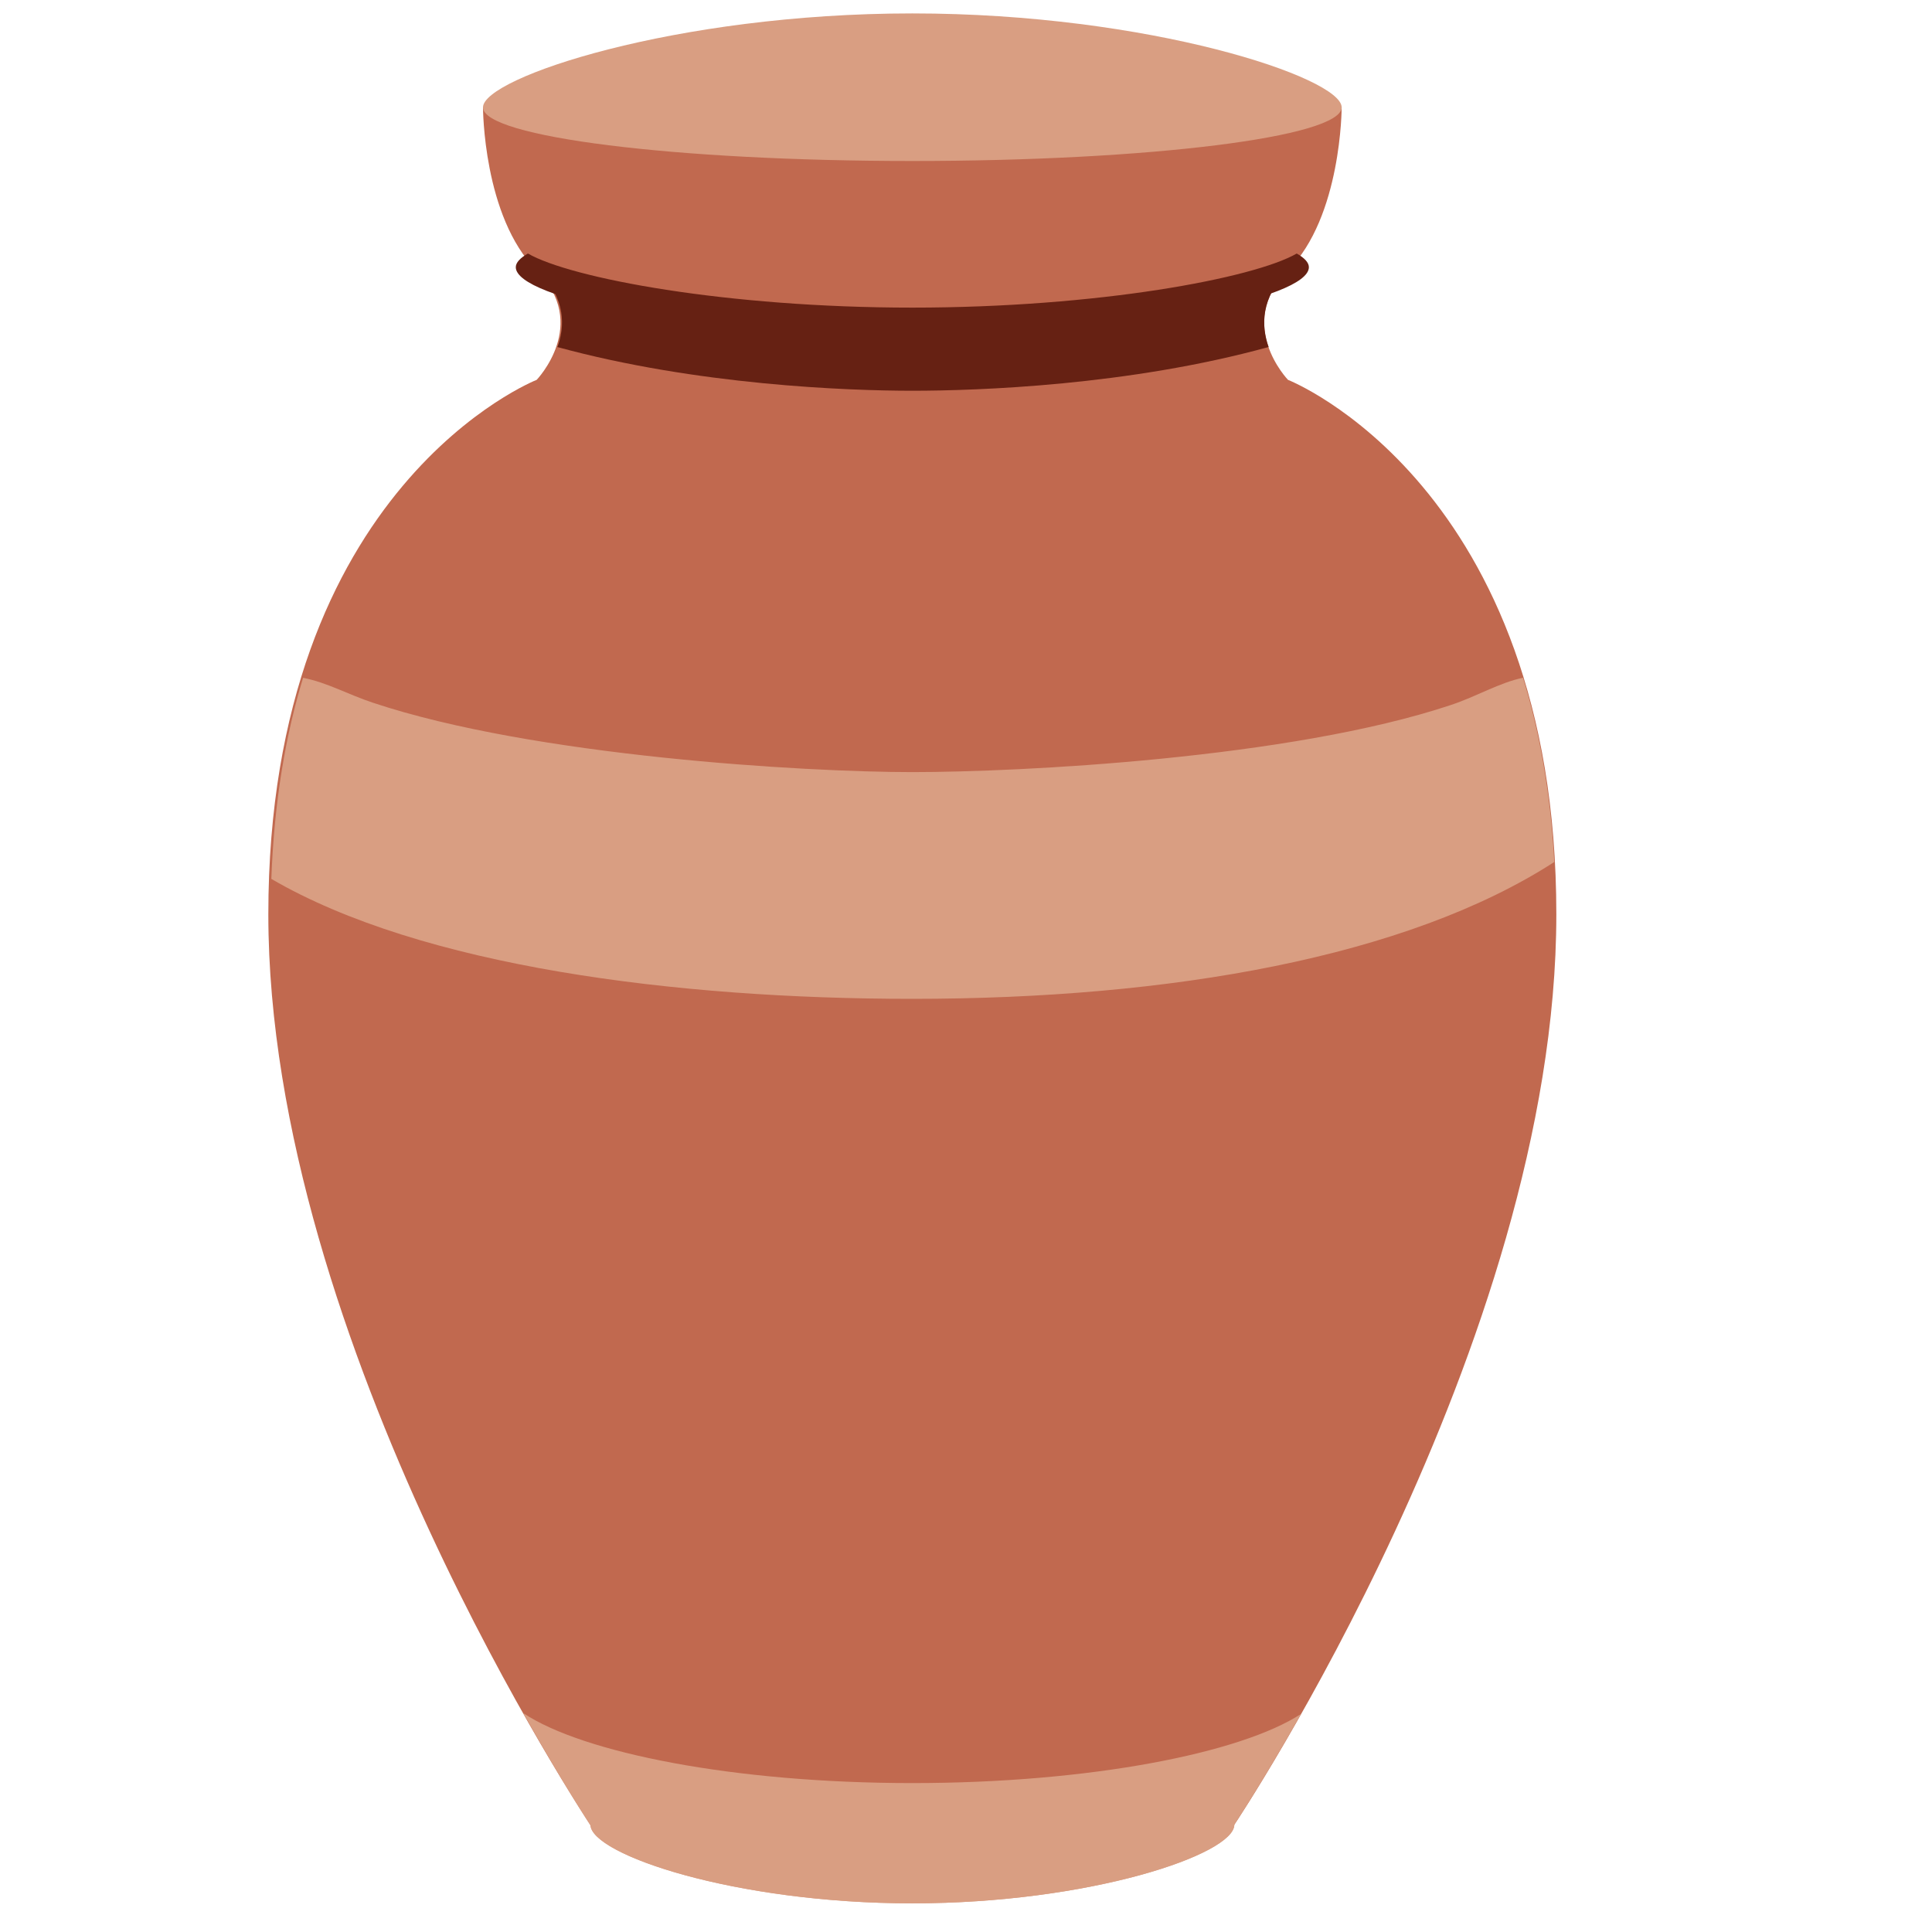
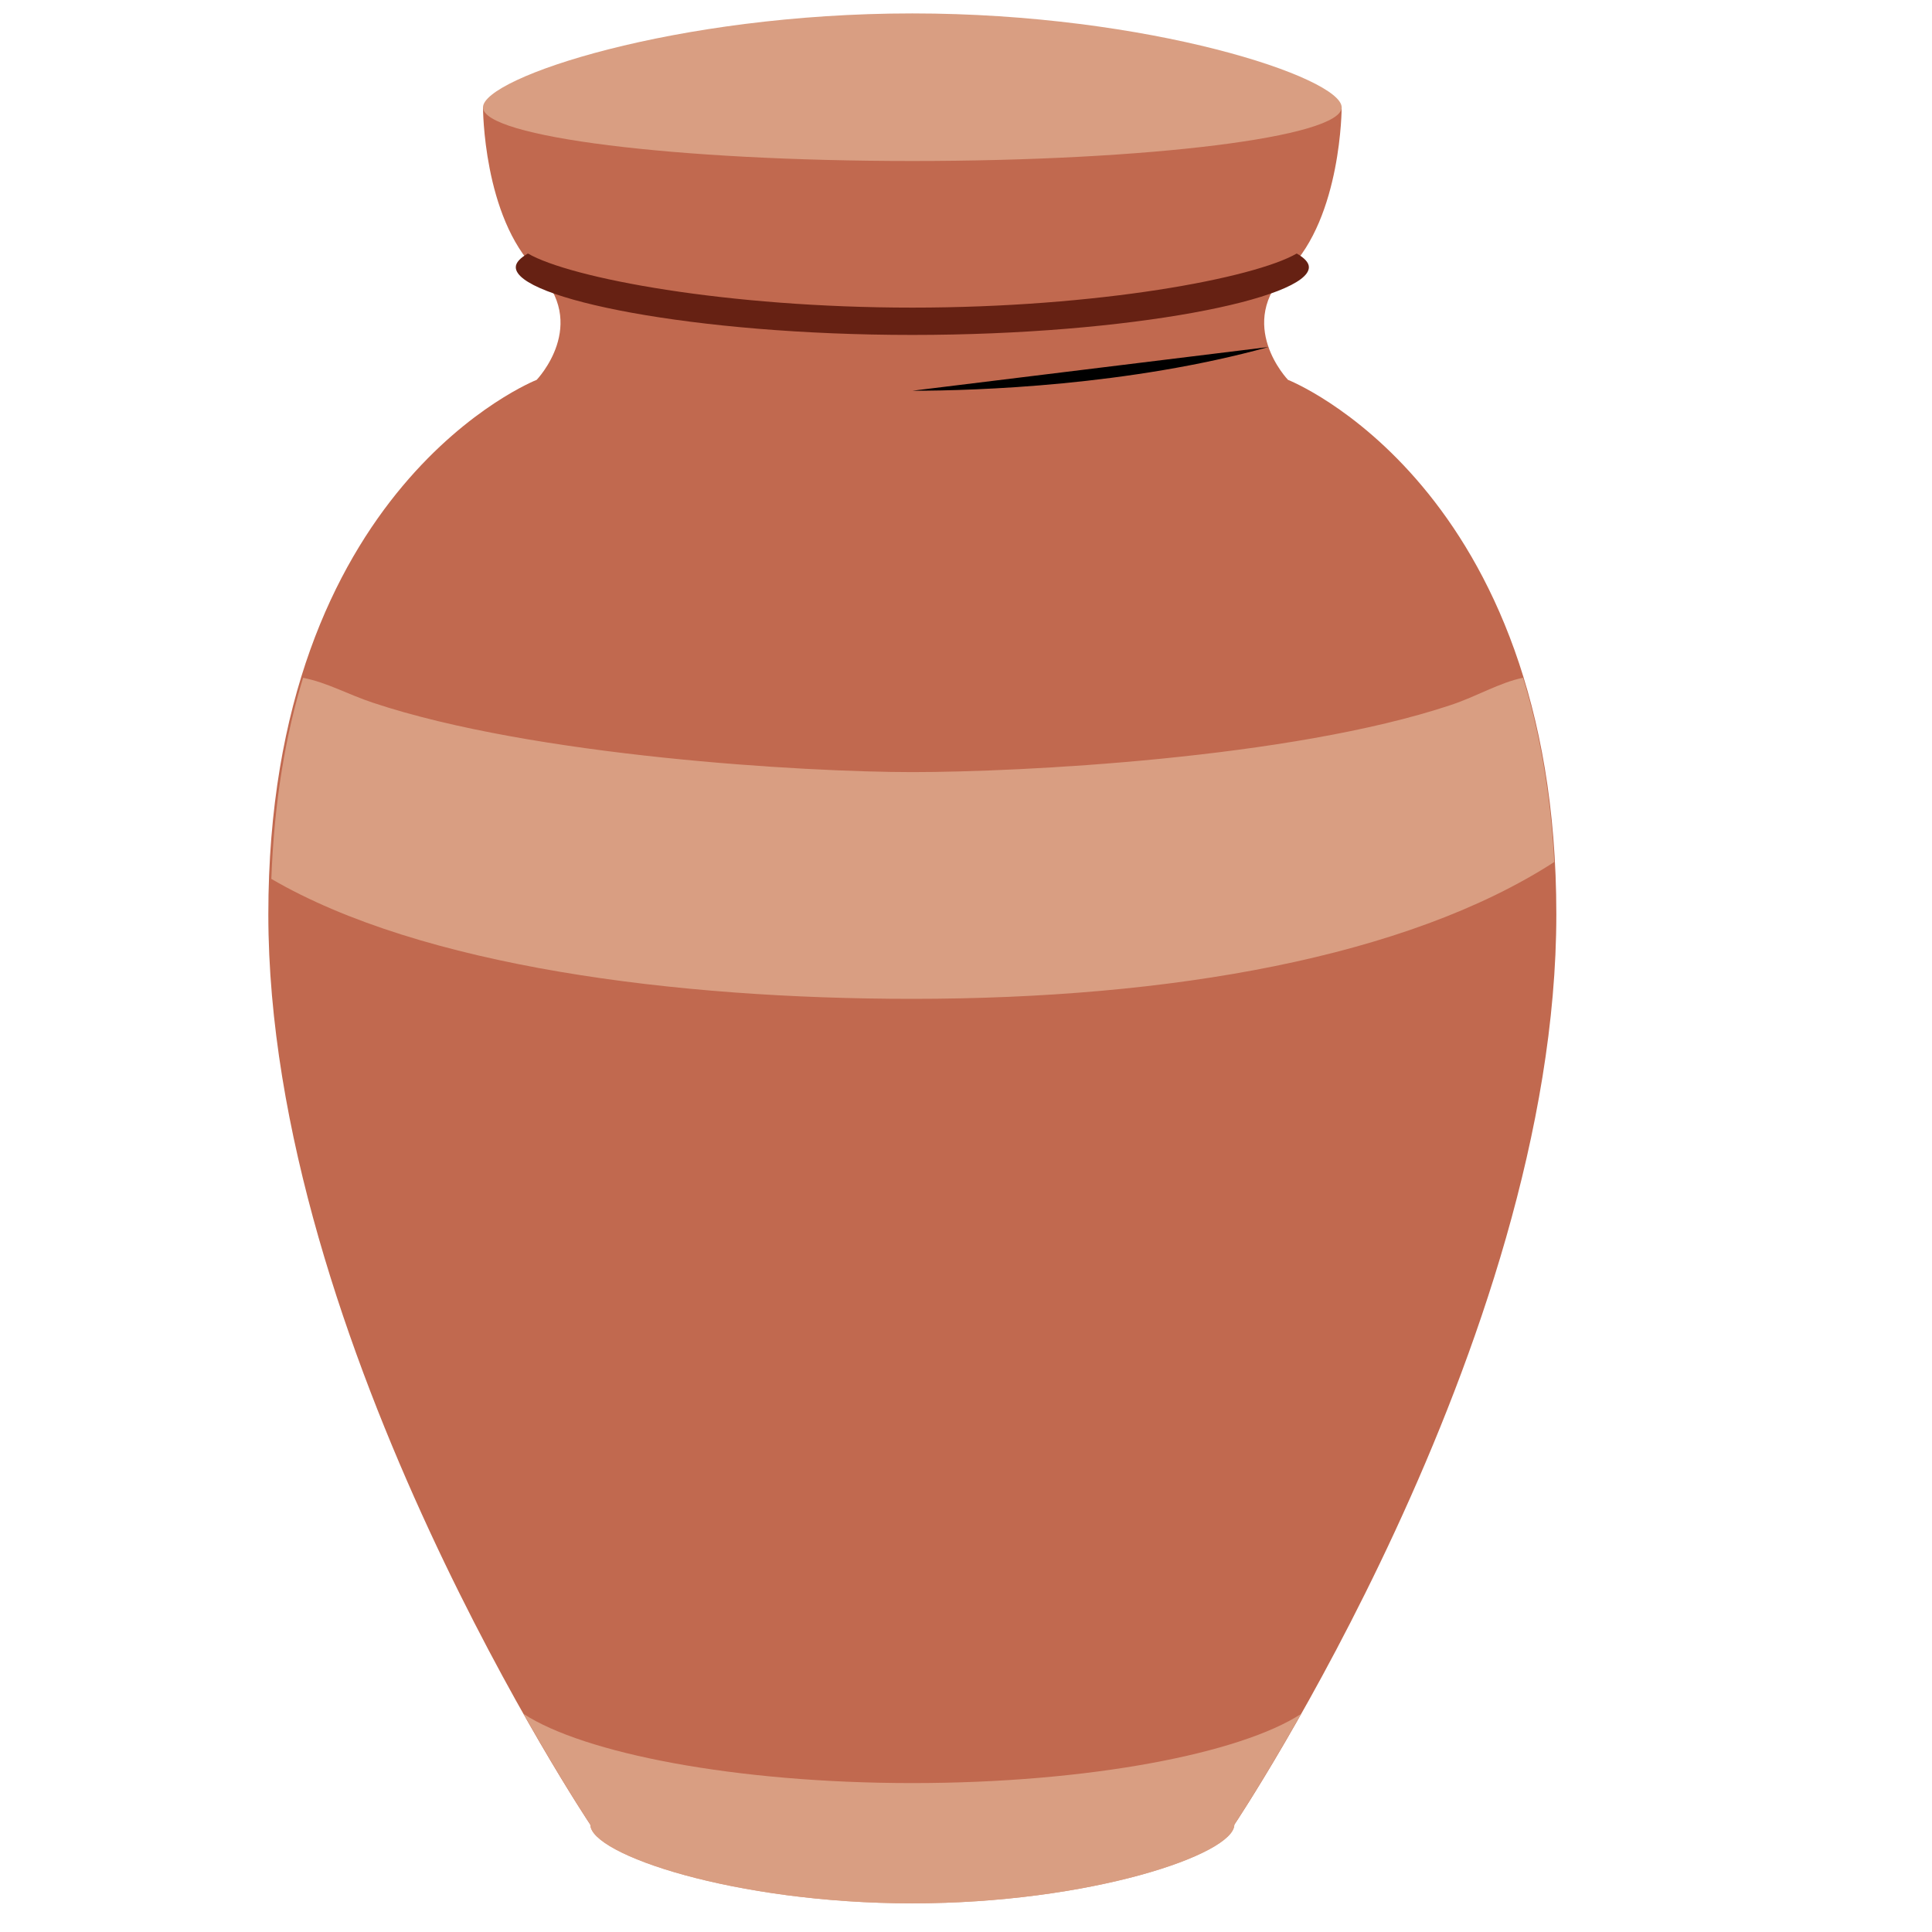
<svg xmlns="http://www.w3.org/2000/svg" viewBox="0 0 36 36">
	
	
	
	bottom flat
	
	<path fill="#D99E82" d="M 23,34 c 0,0.552 -2.686,1.466 -6,1.466 s -6,-0.914 -6,-1.466 a 6,1 0 01 12,0 Z" />
	main
	
	<path fill="#C1694F" d="M 9,2 h16 s 0,2.039 -1,3.039 s 0,2.039 0,2.039 s 5,1.961 5,9.961 s -6,16.961 -6,16.961 h-12 s -6,-8.961 -6,-16.961 s 5,-9.961 5,-9.961 s 1,-1.039 0,-2.039 s -1,-3.039 -1,-3.039 Z" />
	bottom edge
- 	<path fill="#D99E82" d="M 17,33.225 c -3.331,0 -6.143,-0.565 -7.25,-1.304 c 0.725,1.294 1.246,2.084 1.256,2.1 c 0.063,0.555 2.72,1.445 5.994,1.445 c 3.314,0 6,-0.913 6,-1.466 c 0,0 0.52,-0.781 1.244,-2.064 c -1.12,0.731 -3.933,1.289 -7.244,1.289 Z" />
+ 	
+ 	<path fill="#D99E82" d="M 23,34 c 0,0.553 -2.686,1.466 -6,1.466 s -6,-0.913 -6,-1.466 c 0,0 -0.52,-0.781 -1.244,-2.064 c 1.12,0.731 3.933,1.289 7.244,1.289 s 6.124,-0.558 7.244,-1.289 c -0.724,1.283 -1.244,2.064 -1.244,2.064 Z" />
	band
	<path fill="#D99E82" d="M 17,18.612 c 4.808,0 9.216,-0.776 11.962,-2.55 c -0.072,-1.319 -0.282,-2.456 -0.583,-3.433 c -0.438,0.09 -0.862,0.348 -1.345,0.508 c -3,1 -8.034,1.25 -10.034,1.25 s -7.052,-0.293 -10.052,-1.293 c -0.48,-0.16 -0.843,-0.373 -1.3,-0.464 c -0.323,1.054 -0.539,2.295 -0.592,3.747 c 2.798,1.631 7.533,2.235 11.944,2.235 Z" />
	lid top
	
	<path fill="#D99E82" d="M 25,2 a 8,1 0 01 -16,0 c 0,-0.552 3.582,-1.75 8,-1.75 s 8,1.198 8,1.75 Z" />
+ 	rim inner
+ 	
+ 	<path d="M 17,7.281 c 1.215,0 4.037,-0.097 6.639,-0.815" />
	rim
- 	<path fill="#662113" d="M 24.163,4.724 c -0.799,0.46 -3.698,1.008 -7.163,1.008 s -6.365,-0.548 -7.163,-1.008 c -0.142,0.082 -0.226,0.167 -0.226,0.255 c 0,0.583 3.308,1.262 7.389,1.262 c 4.08,0 7.389,-0.679 7.389,-1.262 c 0,-0.088 -0.083,-0.173 -0.226,-0.255 Z" />
- 	rim inner
- 	<path fill="#662113" d="M 10.387,6.467 c 2.595,0.709 5.403,0.814 6.613,0.814 c 1.215,0 4.037,-0.097 6.639,-0.815 c -0.137,-0.389 -0.154,-0.912 0.361,-1.428 c 0.003,-0.003 0.005,-0.007 0.008,-0.009 c -0.04,0.011 -0.075,0.021 -0.117,0.033 c -2.479,0.682 -7.009,0.969 -7.009,0.969 s -4.353,-0.287 -6.832,-0.969 h-0.001 c 0.497,0.513 0.477,1.026 0.338,1.405 Z" />
+ 	
+ 	<path fill="#662113" d="M 24.163,4.724 c 0.142,0.082 0.226,0.167 0.226,0.255 c 0,0.583 -3.308,1.262 -7.389,1.262 s -7.389,-0.679 -7.389,-1.262 c 0,-0.088 0.084,-0.173 0.226,-0.255 c 0.798,0.46 3.698,1.008 7.163,1.008 s 6.365,-0.548 7.163,-1.008 Z" />
</svg>
